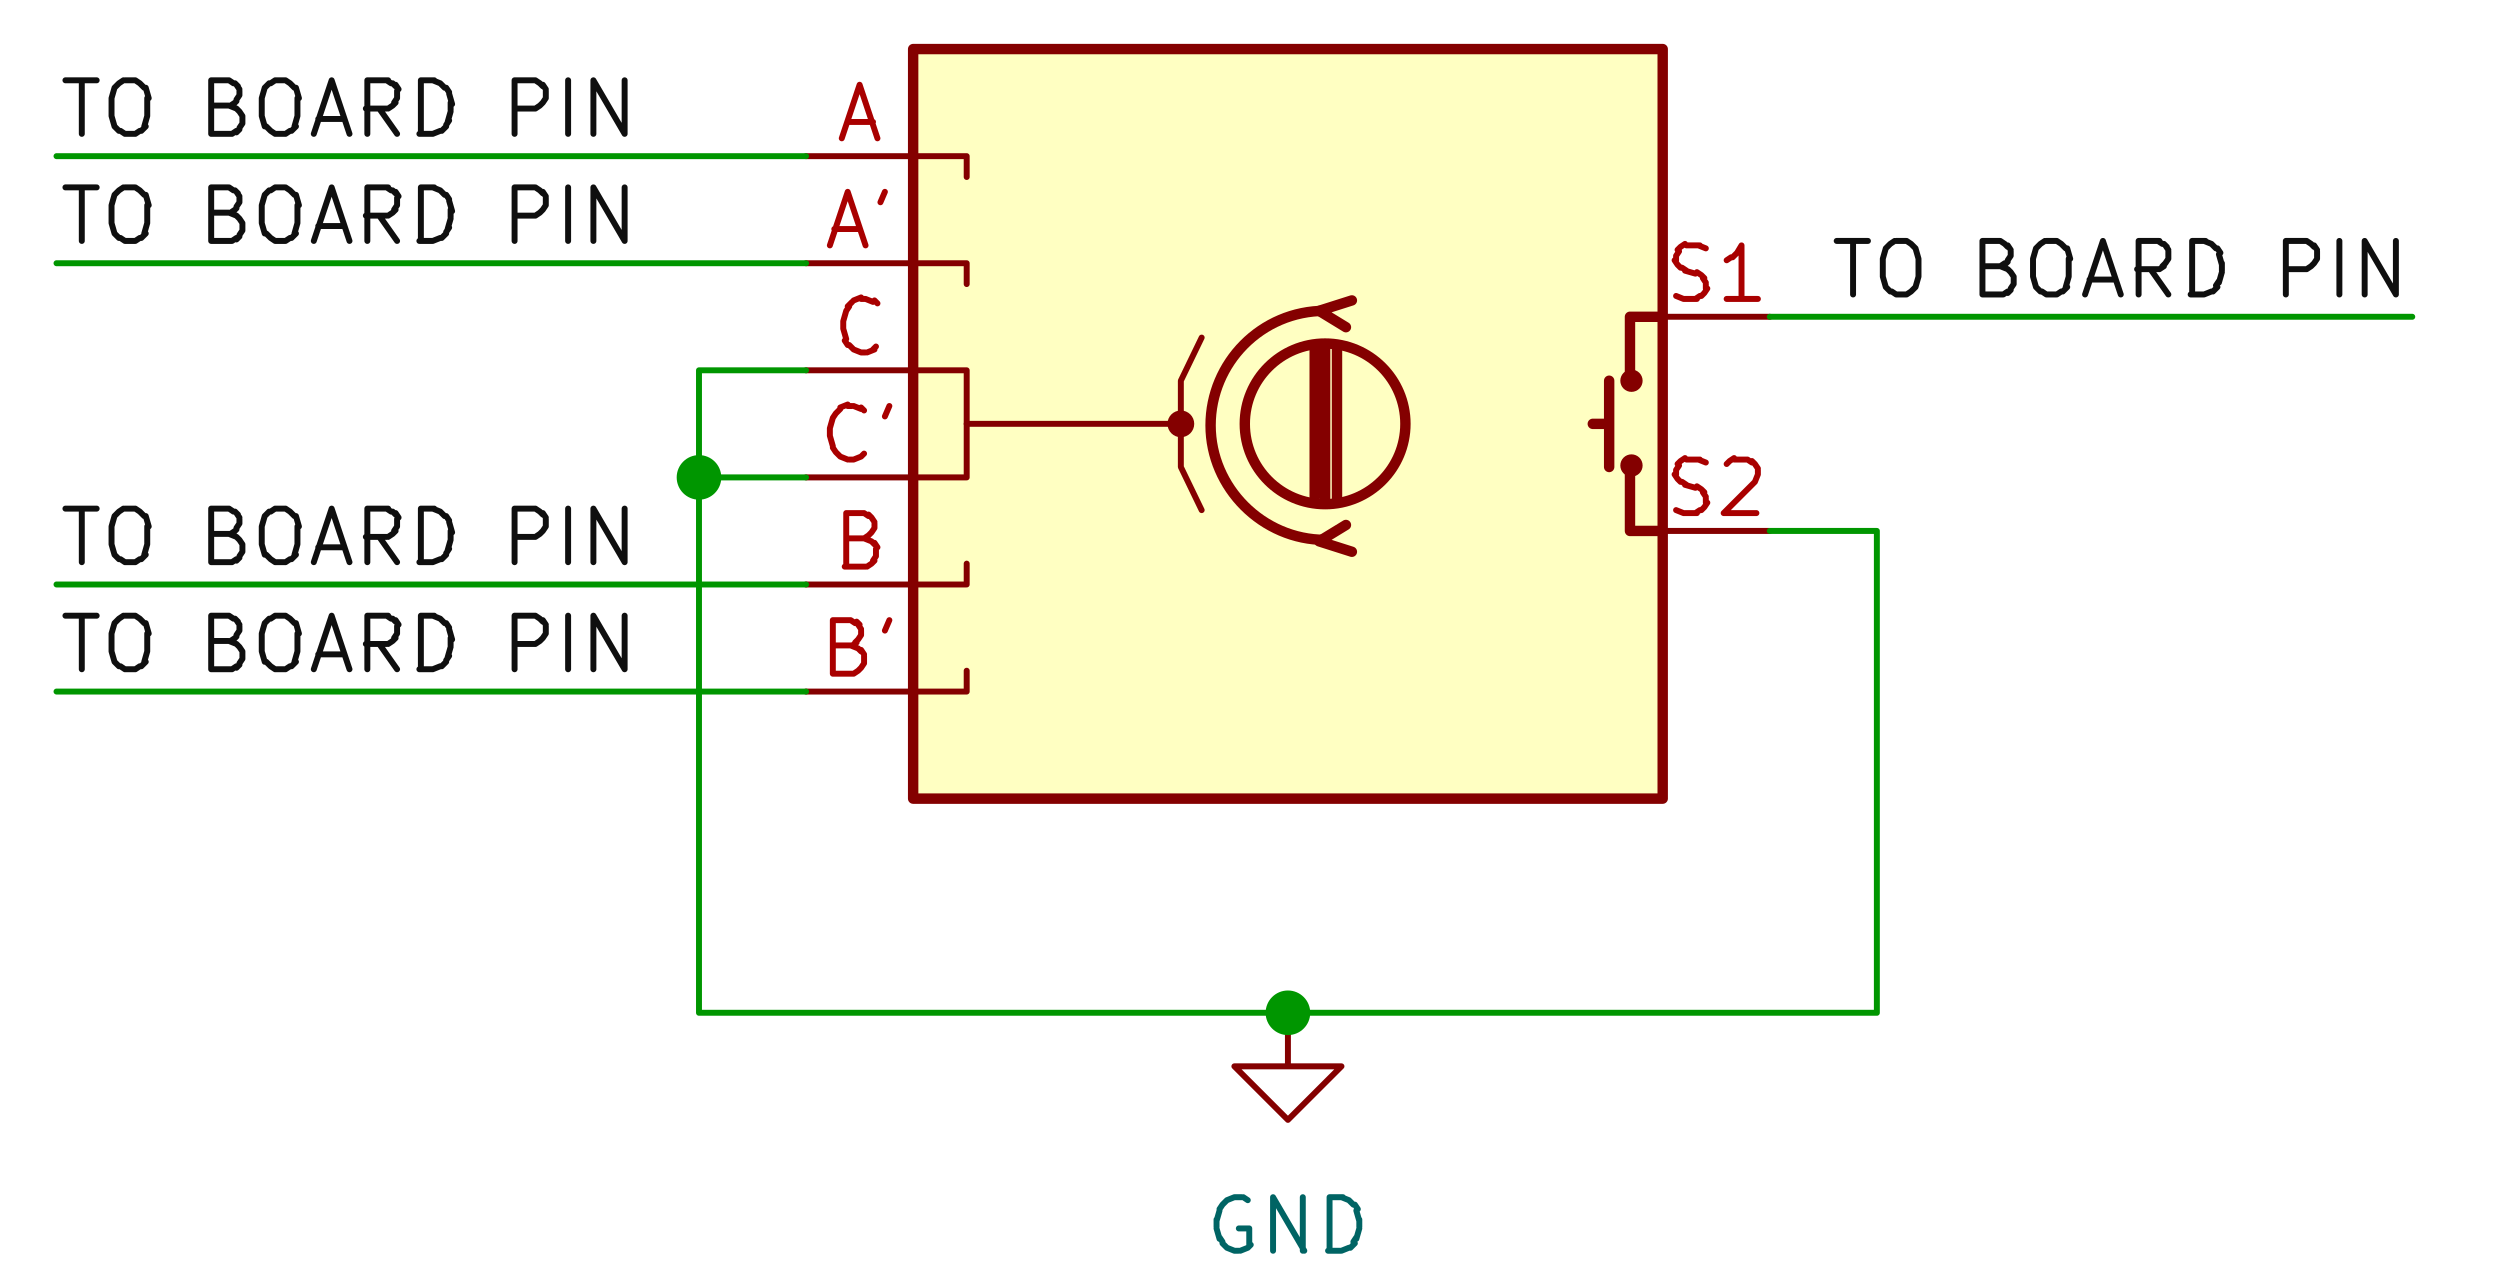
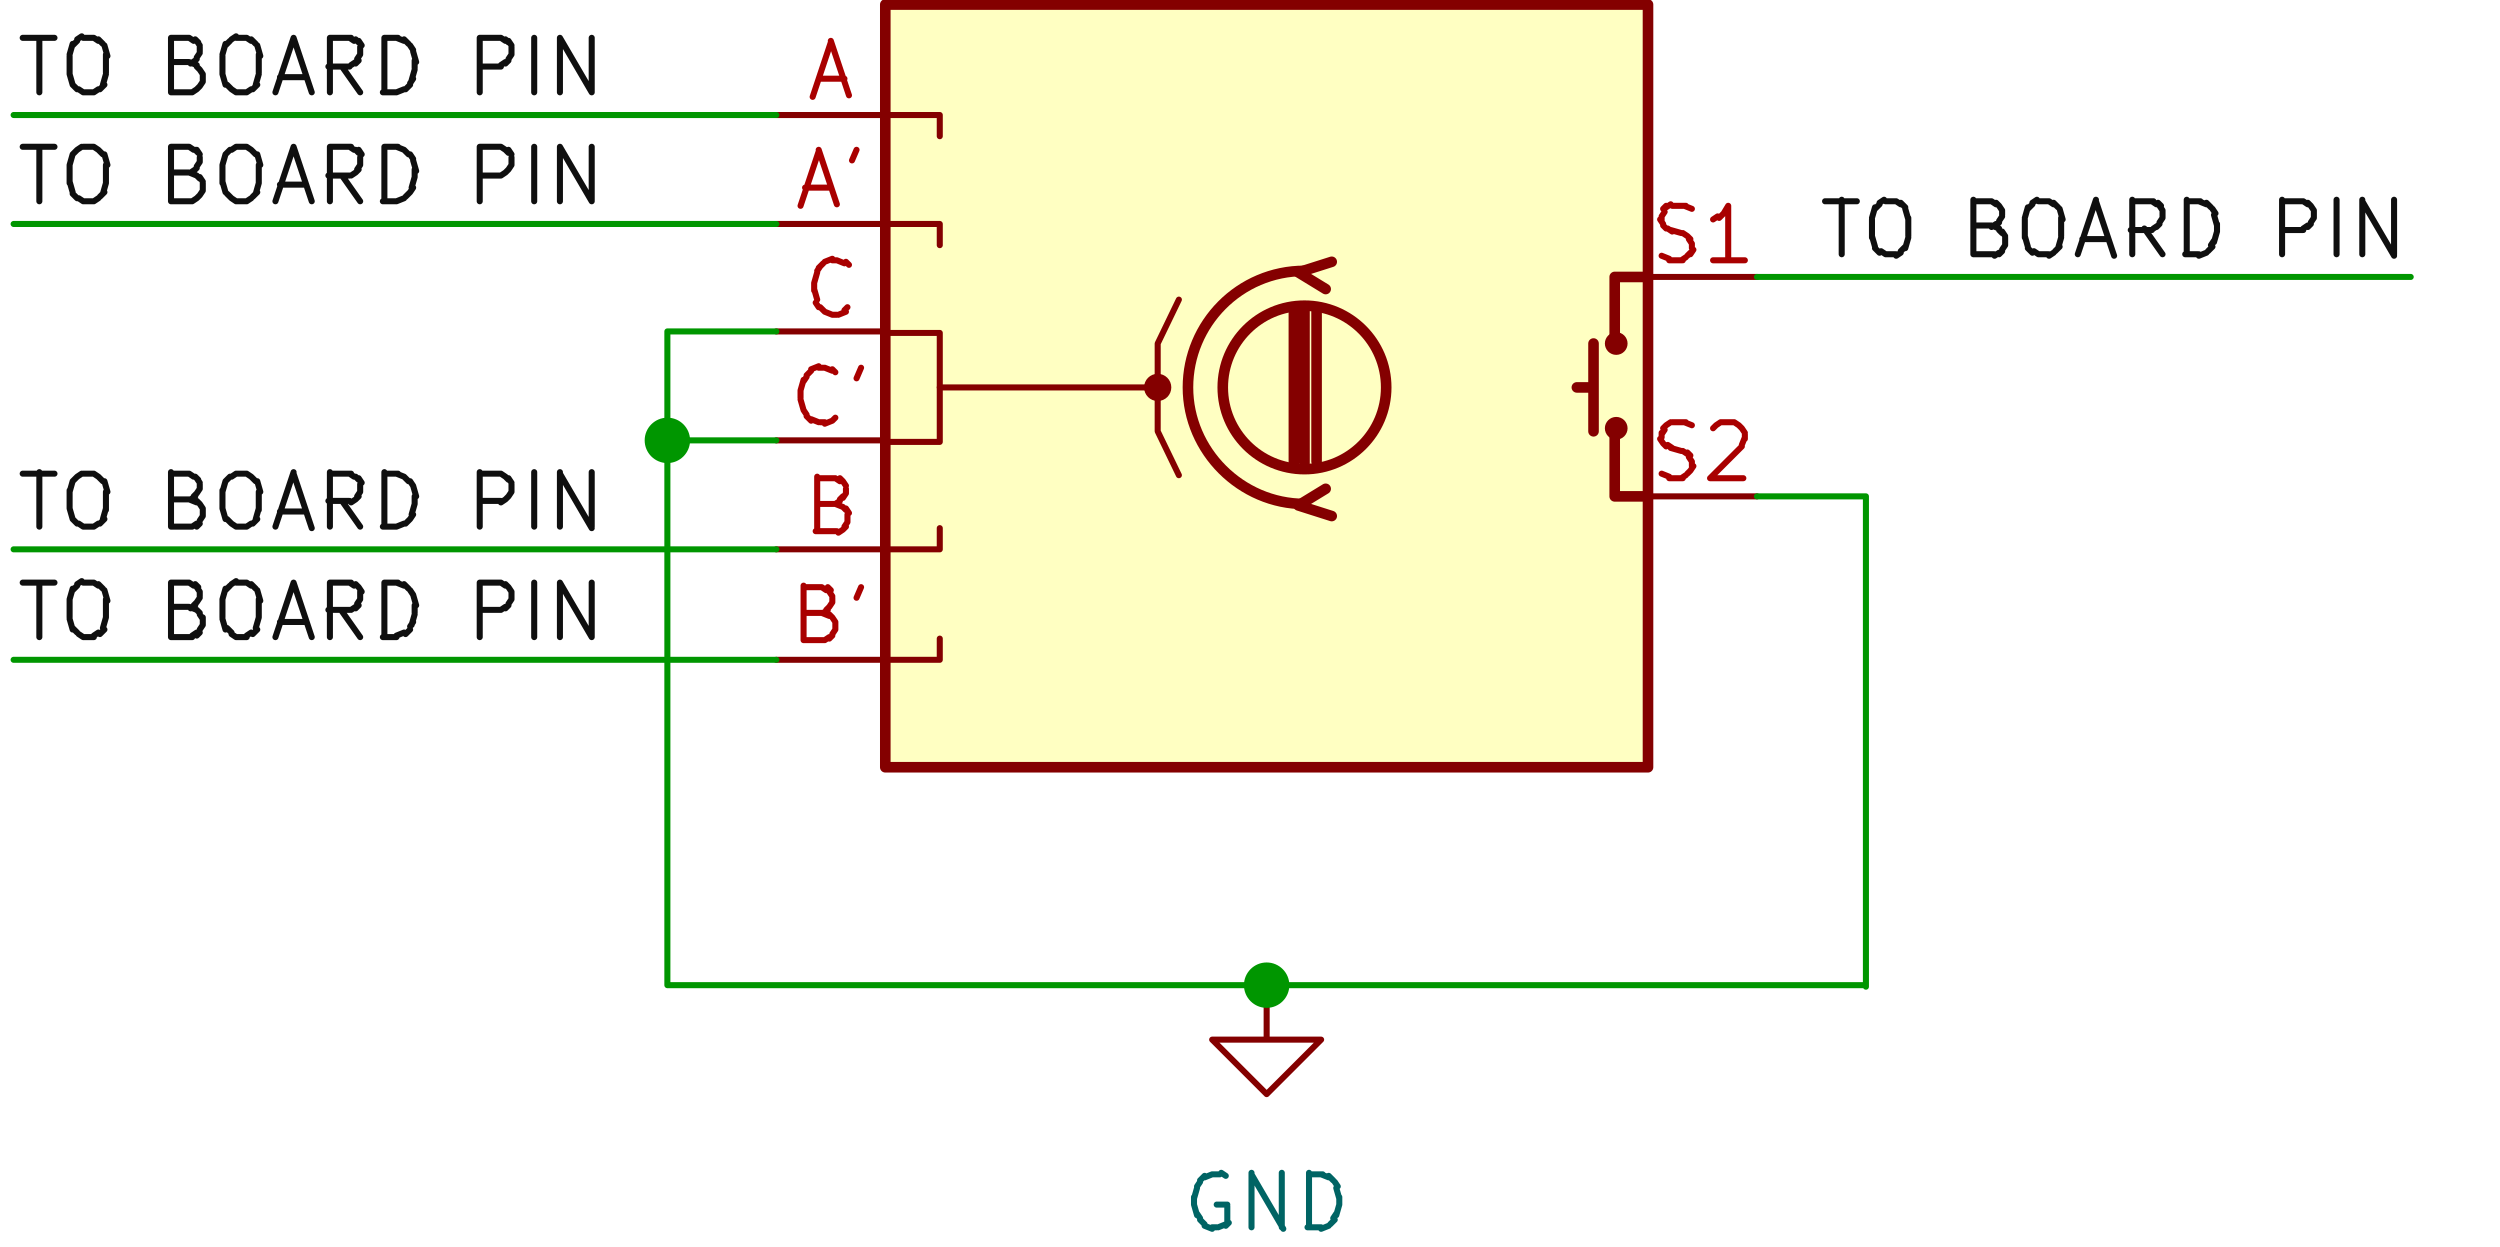
- <svg xmlns="http://www.w3.org/2000/svg" id="Layer_1" version="1.1" viewBox="0 0 168.1 86.4">
+ <svg xmlns="http://www.w3.org/2000/svg" id="Layer_1" version="1.1" viewBox="0 0 165.2 82.4">
  <defs>
-     <style>.st1,.st10,.st2,.st3,.st4,.st5,.st7,.st8,.st9{stroke-linecap:round;stroke-linejoin:round}.st1,.st10,.st4,.st5,.st7,.st8{stroke-width:.4px}.st10,.st3{stroke:#840000}.st1,.st10,.st2,.st3,.st4,.st5,.st8,.st9{fill:none}.st1,.st9{stroke:#a90000}.st2,.st9{font-family:ArialMT,Arial;font-size:4.8px;stroke-width:.4px}.st2,.st8{stroke:#0f0f0f}.st3{stroke-width:.7px}.st12{letter-spacing:.7em}.st4,.st7{stroke:#009600}.st15{letter-spacing:.7em}.st5{stroke:#006464}.st17{isolation:isolate;opacity:0}.st18{letter-spacing:.6em}.st7{fill:#009600}</style>
+     <style>
+       .st0,
+       .st1,
+       .st10,
+       .st14,
+       .st2,
+       .st3,
+       .st4,
+       .st5,
+       .st6,
+       .st7,
+       .st8,
+       .st9 {
+         stroke-linecap: round;
+         stroke-linejoin: round
+       }
+ 
+       .st0,
+       .st1,
+       .st14,
+       .st2,
+       .st3,
+       .st4,
+       .st5,
+       .st6,
+       .st7,
+       .st8,
+       .st9 {
+         fill: none
+       }
+ 
+       .st0,
+       .st1,
+       .st10,
+       .st14,
+       .st2,
+       .st3,
+       .st4,
+       .st5,
+       .st7,
+       .st8,
+       .st9 {
+         stroke-width: .4px
+       }
+ 
+       .st0,
+       .st6 {
+         stroke: #840000
+       }
+ 
+       .st1,
+       .st15,
+       .st16,
+       .st3,
+       .st4,
+       .st5,
+       .st8 {
+         isolation: isolate
+       }
+ 
+       .st1,
+       .st3,
+       .st4,
+       .st5,
+       .st8 {
+         font-family: ArialMT, Arial;
+         font-size: 4.8px
+       }
+ 
+       .st1,
+       .st14,
+       .st3,
+       .st8 {
+         stroke: #a90000
+       }
+ 
+       .st2 {
+         stroke: #006464
+       }
+ 
+       .st3 {
+         letter-spacing: .6em
+       }
+ 
+       .st4,
+       .st5,
+       .st7 {
+         stroke: #0f0f0f
+       }
+ 
+       .st4,
+       .st8 {
+         letter-spacing: .7em
+       }
+ 
+       .st6 {
+         stroke-width: .7px
+       }
+ 
+       .st16 {
+         opacity: 0
+       }
+ 
+       .st10,
+       .st9 {
+         stroke: #009600
+       }
+ 
+       .st10 {
+         fill: #009600
+       }
+     </style>
  </defs>
-   <path class="st10" d="M86.6 68.1v3.6h3.6l-3.6 3.6-3.6-3.6h3.6M86.6 68.1h0" />
-   <path class="st5" d="m83.9 80.7-.3-.2M83.5 80.5H83M83 80.5l-.5.2M82.5 80.7l-.3.3M82.2 81l-.2.3M82 81.4l-.2.7M81.8 82v.5M81.8 82.6l.2.7M82 83.2l.2.3M82.2 83.6l.3.3M82.5 83.9l.5.2M83 84.1h.3M83.4 84.1l.5-.2M83.9 83.9l.2-.2M84 83.8v-1.2M84 82.6h-.7M85.6 84.1v-3.6M85.6 80.5l2.1 3.6M87.6 84.1v-3.6M89.4 84.1v-3.6M89.4 80.5h.9M90.2 80.5l.5.2M90.7 80.7l.3.3M91.1 81l.2.3M91.2 81.4l.2.7M91.4 82v.5M91.4 82.6l-.2.7M91.2 83.2l-.2.3M91.1 83.6l-.3.3M90.7 83.9l-.5.2M90.2 84.1h-.9" />
-   <path style="fill:#ffffc2" d="M61.4 3.3h50.4v50.4H61.4z" />
-   <path class="st3" d="M61.4 3.3h50.4v50.4H61.4z" />
-   <circle cx="79.4" cy="28.5" r=".7" style="stroke:#840000;stroke-width:.4px;stroke-linecap:round;stroke-linejoin:round;fill:#840000" />
-   <path class="st3" d="M88.4 33.5V23.4M89.1 33.5V23.4M89.9 23.4v10.1M108.2 28.5h-1.1M108.2 25.6v5.8" />
-   <path class="st10" d="M61.4 46.5H65v-1.4M61.4 39.3H65v-1.4M61.4 17.7H65v1.4M61.4 10.5H65v1.4M65 28.5v3.6h-3.6M65 28.5v-3.6h-3.6" />
-   <path class="st3" d="m90.9 37.1-2.2-.7 1.8-1.1M90.9 20.2l-2.2.7 1.8 1.1M111.8 35.7h-2.2v-4.3M111.8 21.3h-2.2v4.3" />
-   <path class="st10" d="M65 28.5h14.4v2.9l1.4 2.9M78 28.5h1.4v-2.9l1.4-2.9" />
-   <circle class="st3" cx="89.1" cy="28.5" r="5.4" />
-   <path class="st3" d="M89.1 20.9c-4.3 0-7.7 3.5-7.7 7.7s3.5 7.7 7.7 7.7h0" />
-   <circle class="st3" cx="109.7" cy="31.3" r=".4" />
-   <circle class="st3" cx="109.7" cy="25.6" r=".4" />
-   <path class="st10" d="M61.4 17.7h-7.2" />
-   <path class="st1" d="M56.1 15.4h1.7M55.8 16.5l1.2-3.6M57 12.9l1.2 3.6M59.5 12.9l-.3.7" />
-   <path class="st10" d="M61.4 46.5h-7.2" />
-   <path class="st1" d="m57.2 43.4.5.2M57.7 43.6l.2.2M57.9 43.7l.2.3M58.1 44.1v.5M58.1 44.6l-.2.3M57.9 44.9l-.2.2M57.7 45.1l-.3.2M57.4 45.3H56M56 45.3v-3.6M56 41.7h1.2M57.2 41.7l.3.2M57.6 41.8l.2.2M57.7 42l.2.3M57.9 42.4v.3M57.9 42.7l-.2.3M57.7 43l-.2.2M57.6 43.2l-.3.2M57.2 43.4H56M59.8 41.7l-.3.7" />
-   <path class="st10" d="M61.4 32.1h-7.2" />
-   <path class="st1" d="m58.1 30.5-.2.2M57.9 30.7l-.5.2M57.4 30.9h-.3M57 30.9l-.5-.2M56.5 30.7l-.3-.3M56.2 30.4l-.2-.3M56 30l-.2-.7M55.8 29.3v-.5M55.8 28.8l.2-.7M56 28.1l.2-.3M56.2 27.8l.3-.3M56.5 27.4l.5-.2M57 27.3h.3M57.4 27.3l.5.2M57.9 27.4l.2.2M59.8 27.3l-.3.7" />
-   <path class="st10" d="M61.4 10.5h-7.2" />
-   <path class="st1" d="M57 8.2h1.7M56.6 9.3l1.2-3.6M57.8 5.7 59 9.3" />
-   <path class="st10" d="M61.4 39.3h-7.2" />
-   <path class="st1" d="m58.1 36.2.5.2M58.6 36.4l.2.2M58.8 36.5l.2.3M58.9 36.9v.5M58.9 37.4l-.2.3M58.8 37.7l-.2.2M58.6 37.9l-.3.2M58.2 38.1h-1.4M56.9 38.1v-3.6M56.9 34.5h1.2M58.1 34.5l.3.2M58.4 34.6l.2.2M58.6 34.8l.2.3M58.8 35.2v.3M58.8 35.5l-.2.3M58.6 35.8l-.2.2M58.4 36l-.3.2M58.1 36.2h-1.2" />
-   <path class="st10" d="M61.4 24.9h-7.2" />
-   <path class="st1" d="m58.9 23.3-.2.2M58.8 23.5l-.5.2M58.2 23.7h-.3M57.9 23.7l-.5-.2M57.4 23.5l-.3-.3M57 23.2l-.2-.3M56.9 22.8l-.2-.7M56.7 22.1v-.5M56.7 21.6l.2-.7M56.9 20.9l.2-.3M57 20.6l.3-.3M57.4 20.2l.5-.2M57.9 20.1h.3M58.2 20.1l.5.2M58.8 20.2l.2.2" />
-   <path class="st10" d="M111.8 21.3h7.2" />
-   <path class="st1" d="m112.7 19.9.5.2M113.2 20.1h.9M114 20.1l.3-.2M114.4 19.9l.2-.2M114.6 19.7l.2-.3M114.7 19.4v-.3M114.7 19l-.2-.3M114.6 18.7l-.2-.2M114.4 18.5l-.3-.2M114 18.4l-.7-.2M113.4 18.2l-.3-.2M113 18l-.2-.2M112.8 17.8l-.2-.3M112.7 17.5v-.3M112.7 17.2l.2-.3M112.8 16.8l.2-.2M113 16.6l.3-.2M113.4 16.5h.9M114.2 16.5l.5.2M118.2 20.1h-2.1M117.1 20.1v-3.6M117.1 16.5l-.3.5M116.8 17l-.3.3M116.4 17.3l-.3.2" />
-   <path class="st10" d="M111.8 35.7h7.2" />
-   <path class="st1" d="m112.7 34.3.5.2M113.2 34.5h.9M114 34.5l.3-.2M114.4 34.3l.2-.2M114.6 34.1l.2-.3M114.7 33.8v-.3M114.7 33.4l-.2-.3M114.6 33.1l-.2-.2M114.4 32.9l-.3-.2M114 32.8l-.7-.2M113.4 32.6l-.3-.2M113 32.4l-.2-.2M112.8 32.2l-.2-.3M112.7 31.9v-.3M112.7 31.6l.2-.3M112.8 31.2l.2-.2M113 31l.3-.2M113.4 30.9h.9M114.2 30.9l.5.2M116.1 31.2l.2-.2M116.3 31l.3-.2M116.6 30.9h.9M117.5 30.9l.3.2M117.8 31l.2.2M118 31.2l.2.3M118.2 31.6v.3M118.2 31.9l-.2.5M118 32.4l-2.1 2.1M115.9 34.5h2.2" />
-   <path class="st8" d="M123.5 16.2h2.1M124.6 19.8v-3.6M127.5 16.2h.7M128.2 16.2l.3.2M128.5 16.4l.3.3M128.8 16.7l.2.7M129 17.4v1.2M129 18.6l-.2.7M128.8 19.3l-.3.3M128.5 19.6l-.3.2M128.2 19.8h-.7M127.5 19.8l-.3-.2M127.1 19.6l-.3-.3M126.8 19.3l-.2-.7M126.6 18.6v-1.2M126.6 17.4l.2-.7M126.8 16.7l.3-.3M127.1 16.4l.3-.2M134.5 17.9l.5.2M135 18.1l.2.2M135.2 18.3l.2.3M135.4 18.6v.5M135.4 19.1l-.2.3M135.2 19.5l-.2.2M135 19.6l-.3.2M134.7 19.8h-1.4M133.3 19.8v-3.6M133.3 16.2h1.2M134.5 16.2l.3.2M134.8 16.4l.2.2M135 16.5l.2.3M135.2 16.9v.3M135.2 17.2l-.2.3M135 17.6l-.2.2M134.8 17.7l-.3.2M134.5 17.9h-1.2M137.6 16.2h.7M138.3 16.2l.3.2M138.6 16.4l.3.3M139 16.7l.2.7M139.1 17.4v1.2M139.1 18.6l-.2.7M139 19.3l-.3.3M138.6 19.6l-.3.2M138.3 19.8h-.7M137.6 19.8l-.3-.2M137.2 19.6l-.3-.3M136.9 19.3l-.2-.7M136.7 18.6v-1.2M136.7 17.4l.2-.7M136.9 16.7l.3-.3M137.2 16.4l.3-.2M140.5 18.8h1.7M140.2 19.8l1.2-3.6M141.4 16.2l1.2 3.6M145.8 19.8l-1.2-1.7M143.8 19.8v-3.6M143.8 16.2h1.4M145.1 16.2l.3.2M145.5 16.4l.2.2M145.6 16.5l.2.3M145.8 16.9v.5M145.8 17.4l-.2.3M145.6 17.7l-.2.2M145.5 17.9l-.3.2M145.1 18.1h-1.4M147.4 19.8v-3.6M147.4 16.2h.9M148.2 16.2l.5.2M148.7 16.4l.3.3M149.1 16.7l.2.3M149.2 17.1l.2.7M149.4 17.7v.5M149.4 18.3l-.2.7M149.2 18.9l-.2.3M149.1 19.3l-.3.3M148.7 19.6l-.5.2M148.2 19.8h-.9M153.7 19.8v-3.6M153.7 16.2h1.4M155.1 16.2l.3.2M155.4 16.4l.2.2M155.6 16.5l.2.3M155.8 16.9v.5M155.8 17.4l-.2.3M155.6 17.7l-.2.2M155.4 17.9l-.3.2M155.1 18.1h-1.4M157.3 19.8v-3.6M159 19.8v-3.6M159 16.2l2.1 3.6M161.1 19.8v-3.6M4.4 5.4h2.1M5.5 9V5.4M8.4 5.4h.7M9.1 5.4l.3.2M9.4 5.6l.3.3M9.8 5.9l.2.7M9.9 6.6v1.2M9.9 7.8l-.2.7M9.8 8.5l-.3.3M9.4 8.8l-.3.2M9.1 9h-.7M8.4 9l-.3-.2M8 8.8l-.3-.3M7.7 8.5l-.2-.7M7.5 7.8V6.6M7.5 6.6l.2-.7M7.7 5.9l.3-.3M8 5.6l.3-.2M15.4 7.1l.5.2M15.9 7.3l.2.2M16.1 7.5l.2.3M16.3 7.8v.5M16.3 8.3l-.2.3M16.1 8.7l-.2.2M15.9 8.8l-.3.2M15.6 9h-1.4M14.2 9V5.4M14.2 5.4h1.2M15.4 5.4l.3.2M15.8 5.6l.2.2M15.9 5.7l.2.3M16.1 6.1v.3M16.1 6.4l-.2.3M15.9 6.8l-.2.2M15.8 6.9l-.3.2M15.4 7.1h-1.2M18.5 5.4h.7M19.2 5.4l.3.2M19.5 5.6l.3.3M19.9 5.9l.2.7M20 6.6v1.2M20 7.8l-.2.7M19.9 8.5l-.3.3M19.5 8.8l-.3.2M19.2 9h-.7M18.5 9l-.3-.2M18.2 8.8l-.3-.3M17.8 8.5l-.2-.7M17.6 7.8V6.6M17.6 6.6l.2-.7M17.8 5.9l.3-.3M18.2 5.6l.3-.2M21.4 8h1.7M21.1 9l1.2-3.6M22.3 5.4 23.5 9M26.7 9l-1.2-1.7M24.7 9V5.4M24.7 5.4h1.4M26 5.4l.3.2M26.4 5.6l.2.2M26.6 5.7l.2.3M26.7 6.1v.5M26.7 6.6l-.2.3M26.6 6.9l-.2.2M26.4 7.1l-.3.2M26 7.3h-1.4M28.3 9V5.4M28.3 5.4h.9M29.1 5.4l.5.2M29.6 5.6l.3.3M30 5.9l.2.3M30.2 6.3l.2.7M30.3 6.9v.5M30.3 7.5l-.2.7M30.2 8.1l-.2.3M30 8.5l-.3.3M29.6 8.8l-.5.2M29.1 9h-.9M34.6 9V5.4M34.6 5.4H36M36 5.4l.3.2M36.3 5.6l.2.2M36.5 5.7l.2.3M36.7 6.1v.5M36.7 6.6l-.2.3M36.5 6.9l-.2.2M36.3 7.1l-.3.2M36 7.3h-1.4M38.2 9V5.4M39.9 9V5.4M39.9 5.4 42 9M42 9V5.4M4.4 34.2h2.1M5.5 37.8v-3.6M8.4 34.2h.7M9.1 34.2l.3.2M9.4 34.4l.3.3M9.8 34.7l.2.7M9.9 35.4v1.2M9.9 36.6l-.2.7M9.8 37.3l-.3.3M9.4 37.6l-.3.2M9.1 37.8h-.7M8.4 37.8l-.3-.2M8 37.6l-.3-.3M7.7 37.3l-.2-.7M7.5 36.6v-1.2M7.5 35.4l.2-.7M7.7 34.7l.3-.3M8 34.4l.3-.2M15.4 35.9l.5.2M15.9 36.1l.2.2M16.1 36.3l.2.3M16.3 36.6v.5M16.3 37.1l-.2.3M16.1 37.5l-.2.2M15.9 37.6l-.3.2M15.6 37.8h-1.4M14.2 37.8v-3.6M14.2 34.2h1.2M15.4 34.2l.3.2M15.8 34.4l.2.2M15.9 34.5l.2.3M16.1 34.9v.3M16.1 35.2l-.2.3M15.9 35.6l-.2.2M15.8 35.7l-.3.2M15.4 35.9h-1.2M18.5 34.2h.7M19.2 34.2l.3.2M19.5 34.4l.3.3M19.9 34.7l.2.7M20 35.4v1.2M20 36.6l-.2.7M19.9 37.3l-.3.3M19.5 37.6l-.3.2M19.2 37.8h-.7M18.5 37.8l-.3-.2M18.2 37.6l-.3-.3M17.8 37.3l-.2-.7M17.6 36.6v-1.2M17.6 35.4l.2-.7M17.8 34.7l.3-.3M18.2 34.4l.3-.2M21.4 36.8h1.7M21.1 37.8l1.2-3.6M22.3 34.2l1.2 3.6M26.7 37.8l-1.2-1.7M24.7 37.8v-3.6M24.7 34.2h1.4M26 34.2l.3.2M26.4 34.4l.2.2M26.6 34.5l.2.3M26.7 34.9v.5M26.7 35.4l-.2.3M26.6 35.7l-.2.2M26.4 35.9l-.3.2M26 36.1h-1.4M28.3 37.8v-3.6M28.3 34.2h.9M29.1 34.2l.5.2M29.6 34.4l.3.3M30 34.7l.2.3M30.2 35.1l.2.7M30.3 35.7v.5M30.3 36.3l-.2.7M30.2 36.9l-.2.3M30 37.3l-.3.3M29.6 37.6l-.5.2M29.1 37.8h-.9M34.6 37.8v-3.6M34.6 34.2H36M36 34.2l.3.2M36.3 34.4l.2.2M36.5 34.5l.2.3M36.7 34.9v.5M36.7 35.4l-.2.3M36.5 35.7l-.2.2M36.3 35.9l-.3.2M36 36.1h-1.4M38.2 37.8v-3.6M39.9 37.8v-3.6M39.9 34.2l2.1 3.6M42 37.8v-3.6M4.4 41.4h2.1M5.5 45v-3.6M8.4 41.4h.7M9.1 41.4l.3.2M9.4 41.6l.3.3M9.8 41.9l.2.7M9.9 42.6v1.2M9.9 43.8l-.2.7M9.8 44.5l-.3.3M9.4 44.8l-.3.2M9.1 45h-.7M8.4 45l-.3-.2M8 44.8l-.3-.3M7.7 44.5l-.2-.7M7.5 43.8v-1.2M7.5 42.6l.2-.7M7.7 41.9l.3-.3M8 41.6l.3-.2M15.4 43.1l.5.2M15.9 43.3l.2.2M16.1 43.5l.2.3M16.3 43.8v.5M16.3 44.3l-.2.3M16.1 44.7l-.2.2M15.9 44.8l-.3.2M15.6 45h-1.4M14.2 45v-3.6M14.2 41.4h1.2M15.4 41.4l.3.2M15.8 41.6l.2.2M15.9 41.7l.2.3M16.1 42.1v.3M16.1 42.4l-.2.3M15.9 42.8l-.2.2M15.8 42.9l-.3.2M15.4 43.1h-1.2M18.5 41.4h.7M19.2 41.4l.3.2M19.5 41.6l.3.3M19.9 41.9l.2.7M20 42.6v1.2M20 43.8l-.2.7M19.9 44.5l-.3.3M19.5 44.8l-.3.2M19.2 45h-.7M18.5 45l-.3-.2M18.2 44.8l-.3-.3M17.8 44.5l-.2-.7M17.6 43.8v-1.2M17.6 42.6l.2-.7M17.8 41.9l.3-.3M18.2 41.6l.3-.2M21.4 44h1.7M21.1 45l1.2-3.6M22.3 41.4l1.2 3.6M26.7 45l-1.2-1.7M24.7 45v-3.6M24.7 41.4h1.4M26 41.4l.3.2M26.4 41.6l.2.2M26.6 41.7l.2.3M26.7 42.1v.5M26.7 42.6l-.2.3M26.6 42.9l-.2.2M26.4 43.1l-.3.2M26 43.3h-1.4M28.3 45v-3.6M28.3 41.4h.9M29.1 41.4l.5.2M29.6 41.6l.3.3M30 41.9l.2.3M30.2 42.3l.2.7M30.3 42.9v.5M30.3 43.5l-.2.7M30.2 44.1l-.2.3M30 44.5l-.3.3M29.6 44.8l-.5.2M29.1 45h-.9M34.6 45v-3.6M34.6 41.4H36M36 41.4l.3.2M36.3 41.6l.2.2M36.5 41.7l.2.3M36.7 42.1v.5M36.7 42.6l-.2.3M36.5 42.9l-.2.2M36.3 43.1l-.3.2M36 43.3h-1.4M38.2 45v-3.6M39.9 45v-3.6M39.9 41.4 42 45M42 45v-3.6M4.4 12.6h2.1M5.5 16.2v-3.6M8.4 12.6h.7M9.1 12.6l.3.2M9.4 12.8l.3.3M9.8 13.1l.2.7M9.9 13.8V15M9.9 15l-.2.7M9.8 15.7l-.3.3M9.4 16l-.3.2M9.1 16.2h-.7M8.4 16.2l-.3-.2M8 16l-.3-.3M7.7 15.7l-.2-.7M7.5 15v-1.2M7.5 13.8l.2-.7M7.7 13.1l.3-.3M8 12.8l.3-.2M15.4 14.3l.5.2M15.9 14.5l.2.2M16.1 14.7l.2.3M16.3 15v.5M16.3 15.5l-.2.3M16.1 15.9l-.2.2M15.9 16l-.3.2M15.6 16.2h-1.4M14.2 16.2v-3.6M14.2 12.6h1.2M15.4 12.6l.3.2M15.8 12.8l.2.2M15.9 12.9l.2.3M16.1 13.3v.3M16.1 13.6l-.2.3M15.9 14l-.2.2M15.8 14.1l-.3.2M15.4 14.3h-1.2M18.5 12.6h.7M19.2 12.6l.3.2M19.5 12.8l.3.3M19.9 13.1l.2.7M20 13.8V15M20 15l-.2.7M19.9 15.7l-.3.3M19.5 16l-.3.2M19.2 16.2h-.7M18.5 16.2l-.3-.2M18.2 16l-.3-.3M17.8 15.7l-.2-.7M17.6 15v-1.2M17.6 13.8l.2-.7M17.8 13.1l.3-.3M18.2 12.8l.3-.2M21.4 15.2h1.7M21.1 16.2l1.2-3.6M22.3 12.6l1.2 3.6M26.7 16.2l-1.2-1.7M24.7 16.2v-3.6M24.7 12.6h1.4M26 12.6l.3.2M26.4 12.8l.2.2M26.6 12.9l.2.3M26.7 13.3v.5M26.7 13.8l-.2.3M26.6 14.1l-.2.2M26.4 14.3l-.3.2M26 14.5h-1.4M28.3 16.2v-3.6M28.3 12.6h.9M29.1 12.6l.5.2M29.6 12.8l.3.3M30 13.1l.2.3M30.2 13.5l.2.7M30.3 14.1v.5M30.3 14.7l-.2.7M30.2 15.3l-.2.3M30 15.7l-.3.3M29.6 16l-.5.2M29.1 16.2h-.9M34.6 16.2v-3.6M34.6 12.6H36M36 12.6l.3.2M36.3 12.8l.2.2M36.5 12.9l.2.3M36.7 13.3v.5M36.7 13.8l-.2.3M36.5 14.1l-.2.2M36.3 14.3l-.3.2M36 14.5h-1.4M38.2 16.2v-3.6M39.9 16.2v-3.6M39.9 12.6l2.1 3.6M42 16.2v-3.6" />
-   <path class="st4" d="M119 35.7h7.2M126.2 35.7v32.4M86.6 68.1h39.6M119 21.3h43.2M47 68.1h39.6M47 32.1v36M54.2 32.1H47M47 24.9v7.2M54.2 24.9H47M3.8 10.5h50.4M3.8 17.7h50.4M3.8 39.3h50.4M3.8 46.5h50.4" />
-   <circle class="st7" cx="86.6" cy="68.1" r="1.3" />
-   <circle class="st7" cx="47" cy="32.1" r="1.3" />
+   <path class="st0" d="M83.7 65.1v3.6h3.6l-3.6 3.6-3.6-3.6h3.6M83.7 65.1h0" />
+   <path class="st2" d="m81 77.7-.3-.2M80.6 77.6h-.5M80.1 77.6l-.5.2M79.6 77.7l-.3.3M79.3 78.1l-.2.3M79.1 78.5l-.2.7M78.9 79.1v.5M78.9 79.6l.2.7M79.1 80.2l.2.3M79.3 80.6l.3.3M79.6 81l.5.2M80.1 81.1h.3M80.5 81.1l.5-.2M81 81l.2-.2M81.1 80.9v-1.2M81.1 79.6h-.7M82.7 81.1v-3.6M82.7 77.6l2.1 3.6M84.7 81.1v-3.6M86.5 81.1v-3.6M86.5 77.6h.9M87.3 77.6l.5.2M87.8 77.7l.3.3M88.2 78.1l.2.3M88.3 78.5l.2.7M88.5 79.1v.5M88.5 79.6l-.2.7M88.3 80.2l-.2.3M88.2 80.6l-.3.3M87.8 81l-.5.2M87.3 81.1h-.9" />
+   <path style="fill:#ffffc2" d="M58.5.3h50.4v50.4H58.5z" />
+   <path class="st6" d="M58.5.3h50.4v50.4H58.5z" />
+   <circle cx="76.5" cy="25.6" r=".7" style="fill:#840000;stroke:#840000;stroke-width:.4px;stroke-linecap:round;stroke-linejoin:round" />
+   <path class="st6" d="M85.5 30.6V20.5M86.2 30.6V20.5M87 20.4v10.1M105.3 25.6h-1.1M105.3 22.7v5.8" />
+   <path class="st0" d="M58.5 43.6h3.6v-1.4M58.5 36.3h3.6v-1.4M58.5 14.8h3.6v1.4M58.5 7.6h3.6V9M62.1 25.6v3.6h-3.6M62.1 25.6V22h-3.6" />
+   <path class="st6" d="m88 34.1-2.2-.7 1.8-1.1M88 17.3l-2.2.7 1.8 1.1M108.9 32.8h-2.2v-4.3M108.9 18.3h-2.2v4.3" />
+   <path class="st0" d="M62.1 25.6h14.4v2.9l1.4 2.9M75.1 25.6h1.4v-2.9l1.4-2.9" />
+   <circle class="st6" cx="86.2" cy="25.6" r="5.4" />
+   <path class="st6" d="M86.2 17.9c-4.3 0-7.7 3.5-7.7 7.7s3.5 7.7 7.7 7.7h0" />
+   <circle class="st6" cx="106.8" cy="28.3" r=".4" />
+   <circle class="st6" cx="106.8" cy="22.7" r=".4" />
+   <path class="st0" d="M58.5 14.8h-7.2" />
+   <path class="st14" d="M53.2 12.4h1.7M52.9 13.6l1.2-3.6M54.1 9.9l1.2 3.6M56.6 9.9l-.3.7" />
+   <path class="st0" d="M58.5 43.6h-7.2" />
+   <path class="st14" d="m54.3 40.5.5.2M54.8 40.6l.2.2M55 40.8l.2.3M55.2 41.1v.5M55.2 41.6l-.2.3M55 42l-.2.2M54.8 42.1l-.3.2M54.5 42.3h-1.4M53.1 42.3v-3.6M53.1 38.8h1.2M54.3 38.8l.3.2M54.7 38.8l.2.2M54.8 39.1l.2.3M55 39.5v.3M55 39.8l-.2.3M54.8 40.1l-.2.2M54.7 40.3l-.3.2M54.3 40.5h-1.2M56.9 38.8l-.3.7" />
+   <path class="st0" d="M58.5 29.1h-7.2" />
+   <path class="st14" d="m55.2 27.6-.2.2M55 27.8l-.5.2M54.5 27.9h-.3M54.1 27.9l-.5-.2M53.6 27.8l-.3-.3M53.3 27.4l-.2-.3M53.1 27.1l-.2-.7M52.9 26.3v-.5M52.9 25.8l.2-.7M53.1 25.2l.2-.3M53.3 24.8l.3-.3M53.6 24.4l.5-.2M54.1 24.3h.3M54.5 24.3l.5.2M55 24.4l.2.2M56.9 24.3l-.3.7" />
+   <path class="st0" d="M58.5 7.6h-7.2" />
+   <path class="st14" d="M54.1 5.2h1.7M53.7 6.4l1.2-3.6M54.9 2.7l1.2 3.6" />
+   <path class="st0" d="M58.5 36.3h-7.2" />
+   <path class="st14" d="m55.2 33.3.5.2M55.7 33.5l.2.2M55.9 33.6l.2.3M56 34v.5M56 34.5l-.2.3M55.9 34.8l-.2.2M55.7 35l-.3.2M55.3 35.1h-1.4M54 35.1v-3.6M54 31.6h1.2M55.2 31.6l.3.2M55.5 31.6l.2.2M55.7 31.8l.2.3M55.9 32.3v.3M55.9 32.6l-.2.3M55.7 32.8l-.2.2M55.5 33.1l-.3.2M55.2 33.3H54" />
+   <path class="st0" d="M58.5 21.9h-7.2" />
+   <path class="st14" d="m56 20.3-.2.2M55.9 20.6l-.5.2M55.3 20.8H55M55 20.8l-.5-.2M54.5 20.6l-.3-.3M54.1 20.3l-.2-.3M54 19.8l-.2-.7M53.8 19.2v-.5M53.8 18.7l.2-.7M54 17.9l.2-.3M54.1 17.7l.3-.3M54.5 17.3l.5-.2M55 17.2h.3M55.3 17.2l.5.2M55.9 17.3l.2.2" />
+   <path class="st0" d="M108.9 18.3h7.2" />
+   <path class="st14" d="m109.8 16.9.5.2M110.3 17.2h.9M111.1 17.2l.3-.2M111.5 16.9l.2-.2M111.7 16.8l.2-.3M111.8 16.4v-.3M111.8 16.1l-.2-.3M111.7 15.8l-.2-.2M111.5 15.6l-.3-.2M111.1 15.4l-.7-.2M110.5 15.3l-.3-.2M110.1 15.1l-.2-.2M109.9 14.8l-.2-.3M109.8 14.6v-.3M109.8 14.3l.2-.3M109.9 13.8l.2-.2M110.1 13.7l.3-.2M110.5 13.6h.9M111.3 13.6l.5.2M115.3 17.2h-2.1M114.2 17.2v-3.6M114.2 13.6l-.3.5M113.9 14.1l-.3.3M113.5 14.3l-.3.2" />
+   <path class="st0" d="M108.9 32.8h7.2" />
+   <path class="st14" d="m109.8 31.3.5.2M110.3 31.6h.9M111.1 31.6l.3-.2M111.5 31.3l.2-.2M111.7 31.1l.2-.3M111.8 30.8v-.3M111.8 30.5l-.2-.3M111.7 30.1l-.2-.2M111.5 30l-.3-.2M111.1 29.8l-.7-.2M110.5 29.6l-.3-.2M110.1 29.5l-.2-.2M109.9 29.3l-.2-.3M109.8 28.9v-.3M109.8 28.7l.2-.3M109.9 28.3l.2-.2M110.1 28.1l.3-.2M110.5 27.9h.9M111.3 27.9l.5.2M113.2 28.3l.2-.2M113.4 28.1l.3-.2M113.7 27.9h.9M114.6 27.9l.3.2M114.9 28.1l.2.2M115.1 28.3l.2.3M115.3 28.7v.3M115.3 28.9l-.2.5M115.1 29.5l-2.1 2.1M113 31.6h2.2" />
+   <path class="st7" d="M120.6 13.3h2.1M121.7 16.8v-3.6M124.6 13.3h.7M125.3 13.3l.3.2M125.6 13.4l.3.3M125.9 13.8l.2.7M126.1 14.4v1.2M126.1 15.7l-.2.7M125.9 16.3l-.3.3M125.6 16.7l-.3.2M125.3 16.8h-.7M124.6 16.8l-.3-.2M124.2 16.7l-.3-.3M123.9 16.3l-.2-.7M123.7 15.7v-1.2M123.7 14.4l.2-.7M123.9 13.8l.3-.3M124.2 13.4l.3-.2M131.6 14.9l.5.2M132.1 15.2l.2.2M132.3 15.3l.2.3M132.5 15.7v.5M132.5 16.2l-.2.3M132.3 16.6l-.2.2M132.1 16.7l-.3.2M131.8 16.8h-1.4M130.4 16.8v-3.6M130.4 13.3h1.2M131.6 13.3l.3.2M131.9 13.4l.2.2M132.1 13.6l.2.3M132.3 13.9v.3M132.3 14.3l-.2.3M132.1 14.7l-.2.2M131.9 14.8l-.3.2M131.6 14.9h-1.2M134.7 13.3h.7M135.4 13.3l.3.2M135.7 13.4l.3.3M136.1 13.8l.2.7M136.2 14.4v1.2M136.2 15.7l-.2.7M136.1 16.3l-.3.3M135.7 16.7l-.3.2M135.4 16.8h-.7M134.7 16.8l-.3-.2M134.3 16.7l-.3-.3M134 16.3l-.2-.7M133.8 15.7v-1.2M133.8 14.4l.2-.7M134 13.8l.3-.3M134.3 13.4l.3-.2M137.6 15.8h1.7M137.3 16.8l1.2-3.6M138.5 13.3l1.2 3.6M142.9 16.8l-1.2-1.7M140.9 16.8v-3.6M140.9 13.3h1.4M142.2 13.3l.3.2M142.6 13.4l.2.2M142.7 13.6l.2.3M142.9 13.9v.5M142.9 14.4l-.2.3M142.7 14.8l-.2.2M142.6 14.9l-.3.2M142.2 15.2h-1.4M144.5 16.8v-3.6M144.5 13.3h.9M145.3 13.3l.5.2M145.8 13.4l.3.3M146.2 13.8l.2.3M146.3 14.2l.2.7M146.5 14.8v.5M146.5 15.3l-.2.7M146.3 15.9l-.2.3M146.2 16.3l-.3.3M145.8 16.7l-.5.2M145.3 16.8h-.9M150.8 16.8v-3.6M150.8 13.3h1.4M152.2 13.3l.3.2M152.5 13.4l.2.2M152.7 13.6l.2.3M152.9 13.9v.5M152.9 14.4l-.2.3M152.7 14.8l-.2.2M152.5 14.9l-.3.2M152.2 15.2h-1.4M154.4 16.8v-3.6M156.1 16.8v-3.6M156.1 13.3l2.1 3.6M158.2 16.8v-3.6M1.5 2.5h2.1M2.6 6.1V2.5M5.5 2.5h.7M6.2 2.5l.3.2M6.5 2.6l.3.3M6.9 3l.2.7M7 3.6v1.2M7 4.9l-.2.7M6.9 5.6l-.3.3M6.5 5.9l-.3.2M6.2 6.1h-.7M5.5 6.1l-.3-.2M5.1 5.9l-.3-.3M4.8 5.6l-.2-.7M4.6 4.9V3.7M4.6 3.6l.2-.7M4.8 3l.3-.3M5.1 2.6l.3-.2M12.5 4.1l.5.2M13 4.4l.2.2M13.2 4.6l.2.3M13.4 4.9v.5M13.4 5.4l-.2.3M13.2 5.7l-.2.2M13 5.9l-.3.2M12.7 6.1h-1.4M11.3 6.1V2.5M11.3 2.5h1.2M12.5 2.5l.3.2M12.9 2.6l.2.2M13 2.7l.2.3M13.2 3.1v.3M13.2 3.5l-.2.3M13 3.9l-.2.2M12.9 4l-.3.2M12.5 4.1h-1.2M15.6 2.5h.7M16.3 2.5l.3.2M16.6 2.6l.3.3M17 3l.2.7M17.1 3.6v1.2M17.1 4.9l-.2.7M17 5.6l-.3.3M16.6 5.9l-.3.2M16.3 6.1h-.7M15.6 6.1l-.3-.2M15.3 5.9l-.3-.3M14.9 5.6l-.2-.7M14.7 4.9V3.7M14.7 3.6l.2-.7M14.9 3l.3-.3M15.3 2.6l.3-.2M18.5 5.1h1.7M18.2 6.1l1.2-3.6M19.4 2.5l1.2 3.6M23.8 6.1l-1.2-1.7M21.8 6.1V2.5M21.8 2.5h1.4M23.1 2.5l.3.2M23.5 2.6l.2.2M23.7 2.7l.2.3M23.8 3.1v.5M23.8 3.6l-.2.3M23.7 4l-.2.2M23.5 4.1l-.3.2M23.1 4.4h-1.4M25.4 6.1V2.5M25.4 2.5h.9M26.2 2.5l.5.2M26.7 2.6l.3.3M27.1 3l.2.3M27.3 3.4l.2.7M27.4 4v.5M27.4 4.6l-.2.7M27.3 5.2l-.2.3M27.1 5.6l-.3.3M26.7 5.9l-.5.2M26.2 6.1h-.9M31.7 6.1V2.5M31.7 2.5h1.4M33.1 2.5l.3.2M33.4 2.6l.2.2M33.6 2.7l.2.3M33.8 3.1v.5M33.8 3.6l-.2.3M33.6 4l-.2.2M33.4 4.1l-.3.2M33.1 4.4h-1.4M35.3 6.1V2.5M37 6.1V2.5M37 2.5l2.1 3.6M39.1 6.1V2.5M1.5 31.3h2.1M2.6 34.8v-3.6M5.5 31.3h.7M6.2 31.3l.3.2M6.5 31.5l.3.3M6.9 31.8l.2.7M7 32.5v1.2M7 33.6l-.2.7M6.9 34.3l-.3.3M6.5 34.6l-.3.2M6.2 34.8h-.7M5.5 34.8l-.3-.2M5.1 34.6l-.3-.3M4.8 34.3l-.2-.7M4.6 33.6v-1.2M4.6 32.5l.2-.7M4.8 31.8l.3-.3M5.1 31.5l.3-.2M12.5 33l.5.2M13 33.1l.2.2M13.2 33.3l.2.3M13.4 33.6v.5M13.4 34.1l-.2.3M13.2 34.6l-.2.2M13 34.6l-.3.2M12.7 34.8h-1.4M11.3 34.8v-3.6M11.3 31.3h1.2M12.5 31.3l.3.2M12.9 31.5l.2.2M13 31.6l.2.3M13.2 32v.3M13.2 32.3l-.2.3M13 32.6l-.2.2M12.9 32.8l-.3.2M12.5 33h-1.2M15.6 31.3h.7M16.3 31.3l.3.2M16.6 31.5l.3.3M17 31.8l.2.7M17.1 32.5v1.2M17.1 33.6l-.2.7M17 34.3l-.3.3M16.6 34.6l-.3.2M16.3 34.8h-.7M15.6 34.8l-.3-.2M15.3 34.6l-.3-.3M14.9 34.3l-.2-.7M14.7 33.6v-1.2M14.7 32.5l.2-.7M14.9 31.8l.3-.3M15.3 31.5l.3-.2M18.5 33.8h1.7M18.2 34.8l1.2-3.6M19.4 31.3l1.2 3.6M23.8 34.8l-1.2-1.7M21.8 34.8v-3.6M21.8 31.3h1.4M23.1 31.3l.3.2M23.5 31.5l.2.2M23.7 31.6l.2.3M23.8 32v.5M23.8 32.5l-.2.3M23.7 32.8l-.2.2M23.5 33l-.3.2M23.1 33.1h-1.4M25.4 34.8v-3.6M25.4 31.3h.9M26.2 31.3l.5.2M26.7 31.5l.3.3M27.1 31.8l.2.3M27.3 32.1l.2.7M27.4 32.8v.5M27.4 33.3l-.2.7M27.3 34l-.2.3M27.1 34.3l-.3.3M26.7 34.6l-.5.2M26.2 34.8h-.9M31.7 34.8v-3.6M31.7 31.3h1.4M33.1 31.3l.3.2M33.4 31.5l.2.2M33.6 31.6l.2.3M33.8 32v.5M33.8 32.5l-.2.3M33.6 32.8l-.2.2M33.4 33l-.3.2M33.1 33.1h-1.4M35.3 34.8v-3.6M37 34.8v-3.6M37 31.3l2.1 3.6M39.1 34.8v-3.6M1.5 38.5h2.1M2.6 42.1v-3.6M5.5 38.5h.7M6.2 38.5l.3.2M6.5 38.6l.3.3M6.9 39l.2.7M7 39.6v1.2M7 40.8l-.2.7M6.9 41.6l-.3.3M6.5 41.8l-.3.2M6.2 42.1h-.7M5.5 42.1l-.3-.2M5.1 41.8l-.3-.3M4.8 41.6l-.2-.7M4.6 40.8v-1.2M4.6 39.6l.2-.7M4.8 39l.3-.3M5.1 38.6l.3-.2M12.5 40.1l.5.2M13 40.3l.2.2M13.2 40.6l.2.3M13.4 40.8v.5M13.4 41.3l-.2.3M13.2 41.8l-.2.2M13 41.8l-.3.2M12.7 42.1h-1.4M11.3 42.1v-3.6M11.3 38.5h1.2M12.5 38.5l.3.2M12.9 38.6l.2.2M13 38.8l.2.3M13.2 39.1v.3M13.2 39.5l-.2.3M13 39.8l-.2.2M12.9 40l-.3.2M12.5 40.1h-1.2M15.6 38.5h.7M16.3 38.5l.3.2M16.6 38.6l.3.3M17 39l.2.7M17.1 39.6v1.2M17.1 40.8l-.2.7M17 41.6l-.3.3M16.6 41.8l-.3.2M16.3 42.1h-.7M15.6 42.1l-.3-.2M15.3 41.8l-.3-.3M14.9 41.6l-.2-.7M14.7 40.8v-1.2M14.7 39.6l.2-.7M14.9 39l.3-.3M15.3 38.6l.3-.2M18.5 41.1h1.7M18.2 42.1l1.2-3.6M19.4 38.5l1.2 3.6M23.8 42.1l-1.2-1.7M21.8 42.1v-3.6M21.8 38.5h1.4M23.1 38.5l.3.2M23.5 38.6l.2.2M23.7 38.8l.2.3M23.8 39.1v.5M23.8 39.6l-.2.3M23.7 40l-.2.2M23.5 40.1l-.3.2M23.1 40.3h-1.4M25.4 42.1v-3.6M25.4 38.5h.9M26.2 38.5l.5.2M26.7 38.6l.3.3M27.1 39l.2.3M27.3 39.3l.2.7M27.4 40v.5M27.4 40.6l-.2.7M27.3 41.1l-.2.3M27.1 41.6l-.3.3M26.7 41.8l-.5.2M26.2 42.1h-.9M31.7 42.1v-3.6M31.7 38.5h1.4M33.1 38.5l.3.2M33.4 38.6l.2.2M33.6 38.8l.2.3M33.8 39.1v.5M33.8 39.6l-.2.3M33.6 40l-.2.2M33.4 40.1l-.3.2M33.1 40.3h-1.4M35.3 42.1v-3.6M37 42.1v-3.6M37 38.5l2.1 3.6M39.1 42.1v-3.6M1.5 9.7h2.1M2.6 13.3V9.7M5.5 9.7h.7M6.2 9.7l.3.2M6.5 9.9l.3.3M6.9 10.2l.2.7M7 10.9v1.2M7 12.1l-.2.7M6.9 12.7l-.3.3M6.5 13.1l-.3.2M6.2 13.3h-.7M5.5 13.3l-.3-.2M5.1 13.1l-.3-.3M4.8 12.7l-.2-.7M4.6 12.1v-1.2M4.6 10.9l.2-.7M4.8 10.2l.3-.3M5.1 9.9l.3-.2M12.5 11.4l.5.2M13 11.6l.2.2M13.2 11.7l.2.3M13.4 12.1v.5M13.4 12.6l-.2.3M13.2 12.9l-.2.2M13 13.1l-.3.2M12.7 13.3h-1.4M11.3 13.3V9.7M11.3 9.7h1.2M12.5 9.7l.3.2M12.9 9.9l.2.2M13 9.9l.2.3M13.2 10.4v.3M13.2 10.7l-.2.3M13 11.1l-.2.2M12.9 11.2l-.3.2M12.5 11.4h-1.2M15.6 9.7h.7M16.3 9.7l.3.2M16.6 9.9l.3.3M17 10.2l.2.7M17.1 10.9v1.2M17.1 12.1l-.2.7M17 12.7l-.3.3M16.6 13.1l-.3.2M16.3 13.3h-.7M15.6 13.3l-.3-.2M15.3 13.1l-.3-.3M14.9 12.7l-.2-.7M14.7 12.1v-1.2M14.7 10.9l.2-.7M14.9 10.2l.3-.3M15.3 9.9l.3-.2M18.5 12.2h1.7M18.2 13.3l1.2-3.6M19.4 9.7l1.2 3.6M23.8 13.3l-1.2-1.7M21.8 13.3V9.7M21.8 9.7h1.4M23.1 9.7l.3.2M23.5 9.9l.2.2M23.7 9.9l.2.3M23.8 10.4v.5M23.8 10.9l-.2.3M23.7 11.2l-.2.2M23.5 11.4l-.3.2M23.1 11.6h-1.4M25.4 13.3V9.7M25.4 9.7h.9M26.2 9.7l.5.2M26.7 9.9l.3.3M27.1 10.2l.2.3M27.3 10.6l.2.7M27.4 11.2v.5M27.4 11.7l-.2.7M27.3 12.4l-.2.3M27.1 12.7l-.3.3M26.7 13.1l-.5.2M26.2 13.3h-.9M31.7 13.3V9.7M31.7 9.7h1.4M33.1 9.7l.3.2M33.4 9.9l.2.2M33.6 9.9l.2.3M33.8 10.4v.5M33.8 10.9l-.2.3M33.6 11.2l-.2.2M33.4 11.4l-.3.2M33.1 11.6h-1.4M35.3 13.3V9.7M37 13.3V9.7M37 9.7l2.1 3.6M39.1 13.3V9.7" />
+   <path class="st9" d="M116.1 32.8h7.2M123.3 32.8v32.4M83.7 65.1h39.6M116.1 18.3h43.2M44.1 65.1h39.6M44.1 29.1v36M51.3 29.1h-7.2M44.1 21.9v7.2M51.3 21.9h-7.2M.9 7.6h50.4M.9 14.8h50.4M.9 36.3h50.4M.9 43.6h50.4" />
+   <circle class="st10" cx="83.7" cy="65.1" r="1.3" />
+   <circle class="st10" cx="44.1" cy="29.1" r="1.3" />
</svg>
